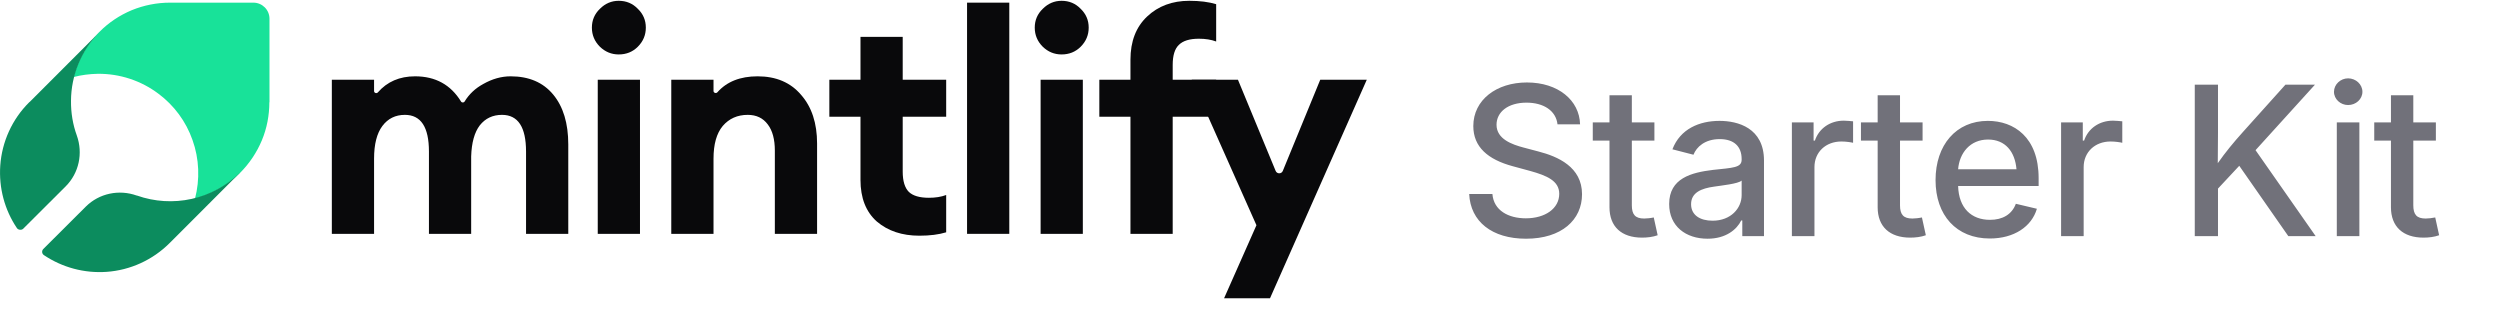
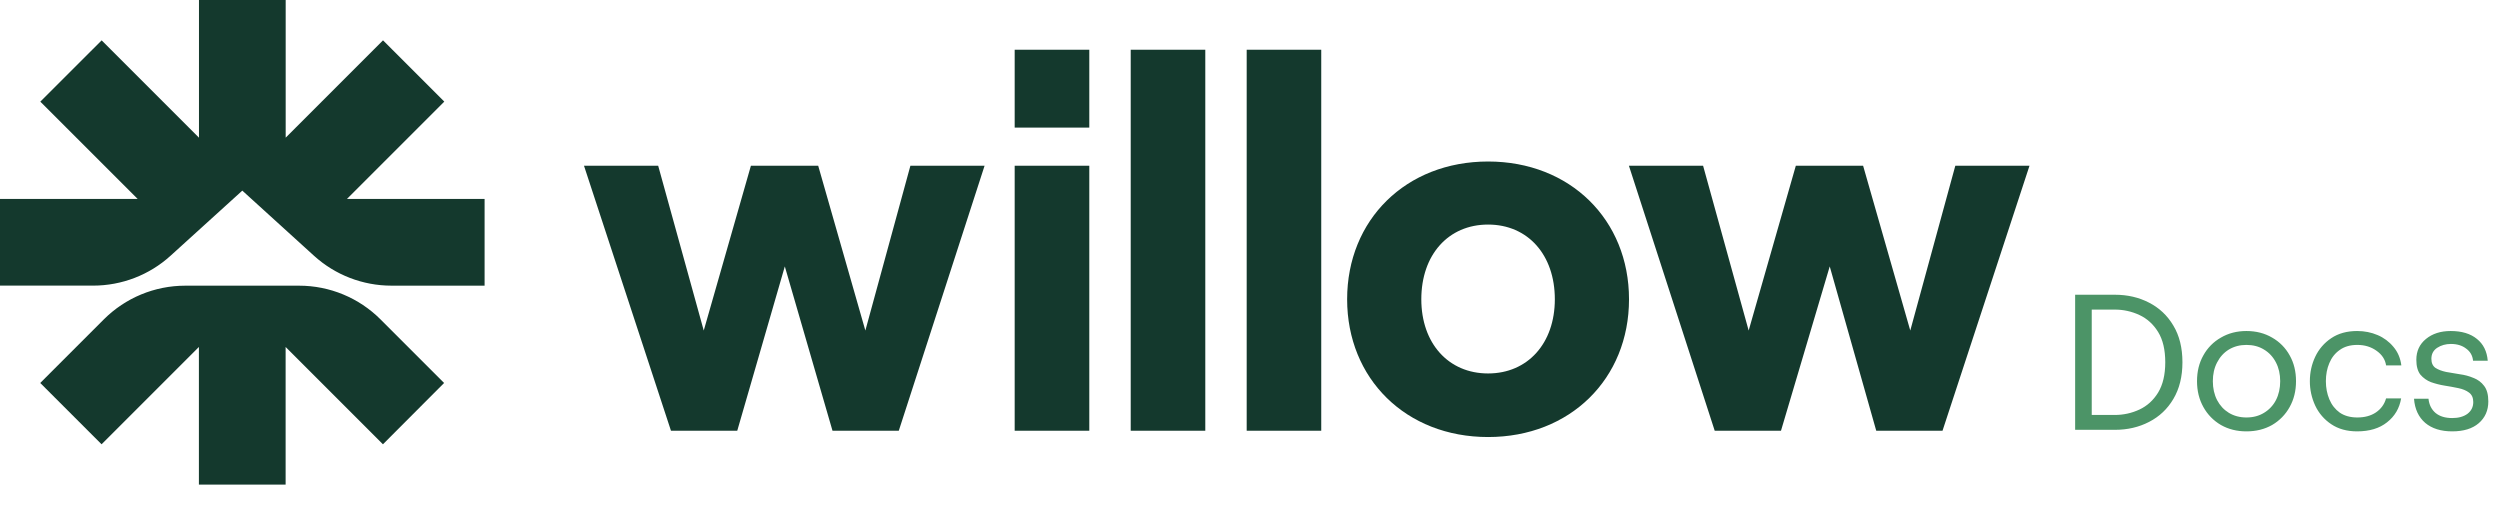
- <svg xmlns="http://www.w3.org/2000/svg" width="180" height="23" viewBox="0 0 180 23" fill="none">
-   <path d="M91.44 21.476H88.133L90.464 16.216L85.802 5.74H89.132L91.847 12.307C91.943 12.536 92.268 12.536 92.362 12.306L95.058 5.74H98.409L91.44 21.476Z" fill="#09090B" />
-   <path d="M81.393 16.837V8.403H79.152V5.74H81.393V4.297C81.393 2.98 81.792 1.944 82.592 1.19C83.391 0.435 84.404 0.058 85.633 0.058C86.387 0.058 87.031 0.139 87.564 0.302V2.988C87.208 2.854 86.794 2.788 86.32 2.788C85.655 2.788 85.174 2.936 84.878 3.232C84.582 3.513 84.434 3.994 84.434 4.674V5.74H87.564V8.403H84.434V16.837H81.393Z" fill="#09090B" />
-   <path d="M76.433 3.92C75.915 3.92 75.463 3.735 75.079 3.365C74.694 2.98 74.502 2.521 74.502 1.989C74.502 1.456 74.694 1.005 75.079 0.635C75.463 0.25 75.915 0.058 76.433 0.058C76.98 0.058 77.438 0.25 77.809 0.635C78.193 1.005 78.386 1.456 78.386 1.989C78.386 2.521 78.193 2.98 77.809 3.365C77.438 3.735 76.98 3.92 76.433 3.92ZM74.924 16.837V5.74H77.964V16.837H74.924Z" fill="#09090B" />
-   <path d="M69.628 16.837V0.191H72.669V16.837H69.628Z" fill="#09090B" />
-   <path d="M66.194 16.97C64.951 16.97 63.93 16.63 63.131 15.949C62.347 15.254 61.955 14.255 61.955 12.953V8.403H59.713V5.74H61.955V2.655H64.995V5.74H68.125V8.403H64.995V12.354C64.995 13.034 65.143 13.523 65.439 13.819C65.735 14.1 66.216 14.24 66.882 14.24C67.355 14.24 67.769 14.174 68.125 14.04V16.726C67.592 16.889 66.948 16.97 66.194 16.97Z" fill="#09090B" />
-   <path d="M48.332 16.837V5.74H51.373V6.551C51.373 6.688 51.559 6.748 51.65 6.646C52.328 5.879 53.293 5.495 54.546 5.495C55.878 5.495 56.921 5.939 57.676 6.827C58.445 7.7 58.83 8.869 58.83 10.334V16.837H55.789V10.844C55.789 10.03 55.619 9.402 55.279 8.958C54.939 8.499 54.458 8.27 53.836 8.27C53.096 8.27 52.497 8.536 52.038 9.069C51.594 9.601 51.373 10.386 51.373 11.421V16.837H48.332Z" fill="#09090B" />
-   <path d="M44.547 3.92C44.029 3.92 43.578 3.735 43.193 3.365C42.809 2.98 42.616 2.521 42.616 1.989C42.616 1.456 42.809 1.005 43.193 0.635C43.578 0.25 44.029 0.058 44.547 0.058C45.095 0.058 45.553 0.25 45.923 0.635C46.308 1.005 46.5 1.456 46.5 1.989C46.5 2.521 46.308 2.98 45.923 3.365C45.553 3.735 45.095 3.92 44.547 3.92ZM43.038 16.837V5.74H46.079V16.837H43.038Z" fill="#09090B" />
-   <path d="M37.875 16.837V10.911C37.875 9.15 37.298 8.27 36.144 8.27C35.478 8.27 34.945 8.521 34.546 9.024C34.161 9.527 33.954 10.275 33.924 11.266V16.837H30.884V10.911C30.884 9.15 30.306 8.27 29.152 8.27C28.472 8.27 27.932 8.536 27.532 9.069C27.133 9.601 26.933 10.386 26.933 11.421V16.837H23.892V5.74H26.933V6.559C26.933 6.695 27.116 6.755 27.206 6.652C27.878 5.881 28.771 5.495 29.885 5.495C31.349 5.495 32.452 6.1 33.193 7.309C33.252 7.404 33.395 7.403 33.454 7.307C33.774 6.78 34.219 6.361 34.79 6.05C35.441 5.68 36.099 5.495 36.765 5.495C38.082 5.495 39.103 5.932 39.828 6.805C40.553 7.678 40.916 8.876 40.916 10.4V16.837H37.875Z" fill="#09090B" />
-   <path d="M19.403 7.362V1.35C19.403 0.705 18.879 0.191 18.244 0.191H12.235C11.291 0.191 10.357 0.378 9.487 0.733C8.618 1.098 7.824 1.621 7.16 2.295L7.114 2.341C6.235 3.23 5.609 4.333 5.291 5.548C5.861 5.399 6.45 5.324 7.039 5.314C8.609 5.296 10.151 5.801 11.403 6.745C12.534 7.586 13.394 8.746 13.861 10.083C14.347 11.438 14.403 12.916 14.039 14.309C15.244 13.991 16.356 13.364 17.244 12.486L17.291 12.439C17.954 11.775 18.487 10.98 18.851 10.111C19.216 9.241 19.393 8.306 19.393 7.362H19.403Z" fill="#18E299" />
-   <path d="M5.112 7.26C5.121 5.416 5.857 3.646 7.151 2.324L2.151 7.326C2.133 7.344 2.114 7.354 2.095 7.372C0.876 8.583 0.14 10.204 0.019 11.918C-0.092 13.52 0.327 15.103 1.22 16.426C1.306 16.552 1.537 16.593 1.667 16.472L4.73 13.417C5.689 12.458 5.987 11.033 5.531 9.757C5.242 8.965 5.103 8.117 5.112 7.26Z" fill="#0C8C5E" />
-   <path d="M17.262 12.44C16.303 13.38 15.102 14.032 13.799 14.321C12.486 14.61 11.127 14.526 9.861 14.079C9.861 14.079 9.851 14.079 9.842 14.079C8.567 13.622 7.142 13.921 6.183 14.871L3.12 17.926C2.99 18.056 3.009 18.27 3.167 18.373C4.489 19.258 6.072 19.686 7.673 19.574C9.386 19.453 10.997 18.717 12.216 17.497L12.263 17.451L17.262 12.449V12.44Z" fill="#0C8C5E" />
-   <text x="105" y="17" font-family="Inter, ui-sans-serif, system-ui, -apple-system, sans-serif" font-size="15" font-weight="500" fill="#71717A" letter-spacing="-0.01em">Starter Kit</text>
+ <svg xmlns="http://www.w3.org/2000/svg" width="570" height="117" fill="none">
+   <path fill="#14392D" d="m65.122 79.107 22.19 22.19 13.944-13.978-14.494-14.494a26.24 26.24 0 0 0-18.563-7.689H42.233a26.25 26.25 0 0 0-18.563 7.689L9.175 87.319l13.985 13.978 22.19-22.19v31.38h19.772zM110.487 65.13V45.358h-31.38l22.191-22.19L87.326 9.197l-22.19 22.19V0H45.366v31.393l-22.19-22.19L9.19 23.175 31.38 45.35H0v19.772h21.239c6.52 0 12.817-2.425 17.646-6.813l16.362-14.847L71.59 58.31a26.26 26.26 0 0 0 17.653 6.82zM390.955 98.211 371.392 37.79h16.913l10.39 37.572 10.752-37.572h15.343l10.752 37.572 10.269-37.572h16.913L442.893 98.21h-15.109l-10.605-37.467-11.115 37.467zM339.281 99.644c-18.726 0-32.135-13.289-32.135-31.41s13.409-31.41 32.135-31.41 32.135 13.288 32.135 31.41c0 18.121-13.41 31.41-32.135 31.41m0-14.497c9.061 0 15.222-6.886 15.222-16.913 0-10.148-6.161-17.034-15.222-17.034s-15.222 6.886-15.222 17.034c0 10.027 6.161 16.913 15.222 16.913M284.245 98.211V11.332h16.998v86.879zM257.803 98.211V11.332h17.004v86.879zM231.347 98.211V37.79h17.013V98.21zm0-86.879h17.013v17.76h-17.013zM152.982 98.211 133.151 37.79h16.914l10.389 37.572 10.752-37.572h15.343l10.752 37.572L207.57 37.79h16.914L204.921 98.21h-15.11l-10.873-37.467-10.846 37.467z" />
+   <path fill="#4C9467" d="M473.132 98V67.2h9.064q4.311 0 7.788 1.804 3.519 1.804 5.544 5.236 2.067 3.432 2.068 8.36 0 4.884-2.068 8.36-2.025 3.432-5.544 5.236Q486.507 98 482.196 98zm3.784-3.388h5.236q2.992 0 5.632-1.232t4.268-3.872q1.628-2.684 1.628-6.908 0-4.268-1.628-6.908-1.629-2.64-4.268-3.872a13.16 13.16 0 0 0-5.632-1.232h-5.236zm35.268 3.74q-3.257 0-5.808-1.452a10.7 10.7 0 0 1-4.004-4.092q-1.452-2.596-1.452-5.896 0-3.345 1.452-5.896a10.4 10.4 0 0 1 4.004-4.048q2.552-1.496 5.808-1.496 3.3 0 5.852 1.496a10.4 10.4 0 0 1 4.004 4.048q1.452 2.552 1.452 5.896 0 3.3-1.452 5.896a10.73 10.73 0 0 1-4.004 4.092q-2.553 1.452-5.852 1.452m0-3.168q2.288 0 4.004-1.056a7.24 7.24 0 0 0 2.728-2.904q.968-1.892.968-4.312t-.968-4.268q-.969-1.892-2.728-2.948-1.716-1.056-4.004-1.056-2.244 0-4.004 1.056-1.716 1.056-2.684 2.948-.969 1.848-.968 4.268 0 2.42.968 4.312.968 1.848 2.684 2.904 1.76 1.056 4.004 1.056m25.244 3.168q-3.477 0-5.896-1.628a10.36 10.36 0 0 1-3.652-4.224 13.05 13.05 0 0 1-1.232-5.588q0-2.992 1.232-5.588a10.36 10.36 0 0 1 3.652-4.224q2.42-1.628 5.896-1.628 2.508 0 4.664.924a9.4 9.4 0 0 1 3.608 2.684q1.495 1.76 1.804 4.224h-3.476q-.309-2.024-2.2-3.344-1.848-1.32-4.356-1.32-2.42 0-4.004 1.144-1.584 1.1-2.376 2.992-.792 1.848-.792 4.136 0 2.244.792 4.136t2.376 3.036q1.628 1.1 4.004 1.1 2.508 0 4.224-1.144 1.76-1.188 2.332-3.212h3.432q-.572 3.388-3.212 5.456-2.596 2.068-6.82 2.068m21.68 0q-3.872 0-6.16-1.936-2.288-1.98-2.552-5.5h3.3q.22 2.068 1.628 3.256 1.408 1.144 3.784 1.144 2.156 0 3.476-.968 1.32-1.013 1.32-2.684 0-1.452-.968-2.156-.924-.705-2.42-1.012a61 61 0 0 0-3.124-.572 18 18 0 0 1-3.124-.792 6 6 0 0 1-2.42-1.716q-.924-1.188-.924-3.388 0-2.948 2.2-4.752t5.632-1.804q3.784 0 5.984 1.804 2.2 1.76 2.464 4.972h-3.344q-.175-1.76-1.584-2.772-1.364-1.056-3.476-1.056-1.76 0-3.124.88-1.32.88-1.32 2.508 0 1.408.924 2.068.968.616 2.42.924 1.496.264 3.124.528 1.672.22 3.124.836 1.496.572 2.42 1.804.968 1.232.968 3.564 0 3.08-2.2 4.972-2.156 1.848-6.028 1.848" />
</svg>
